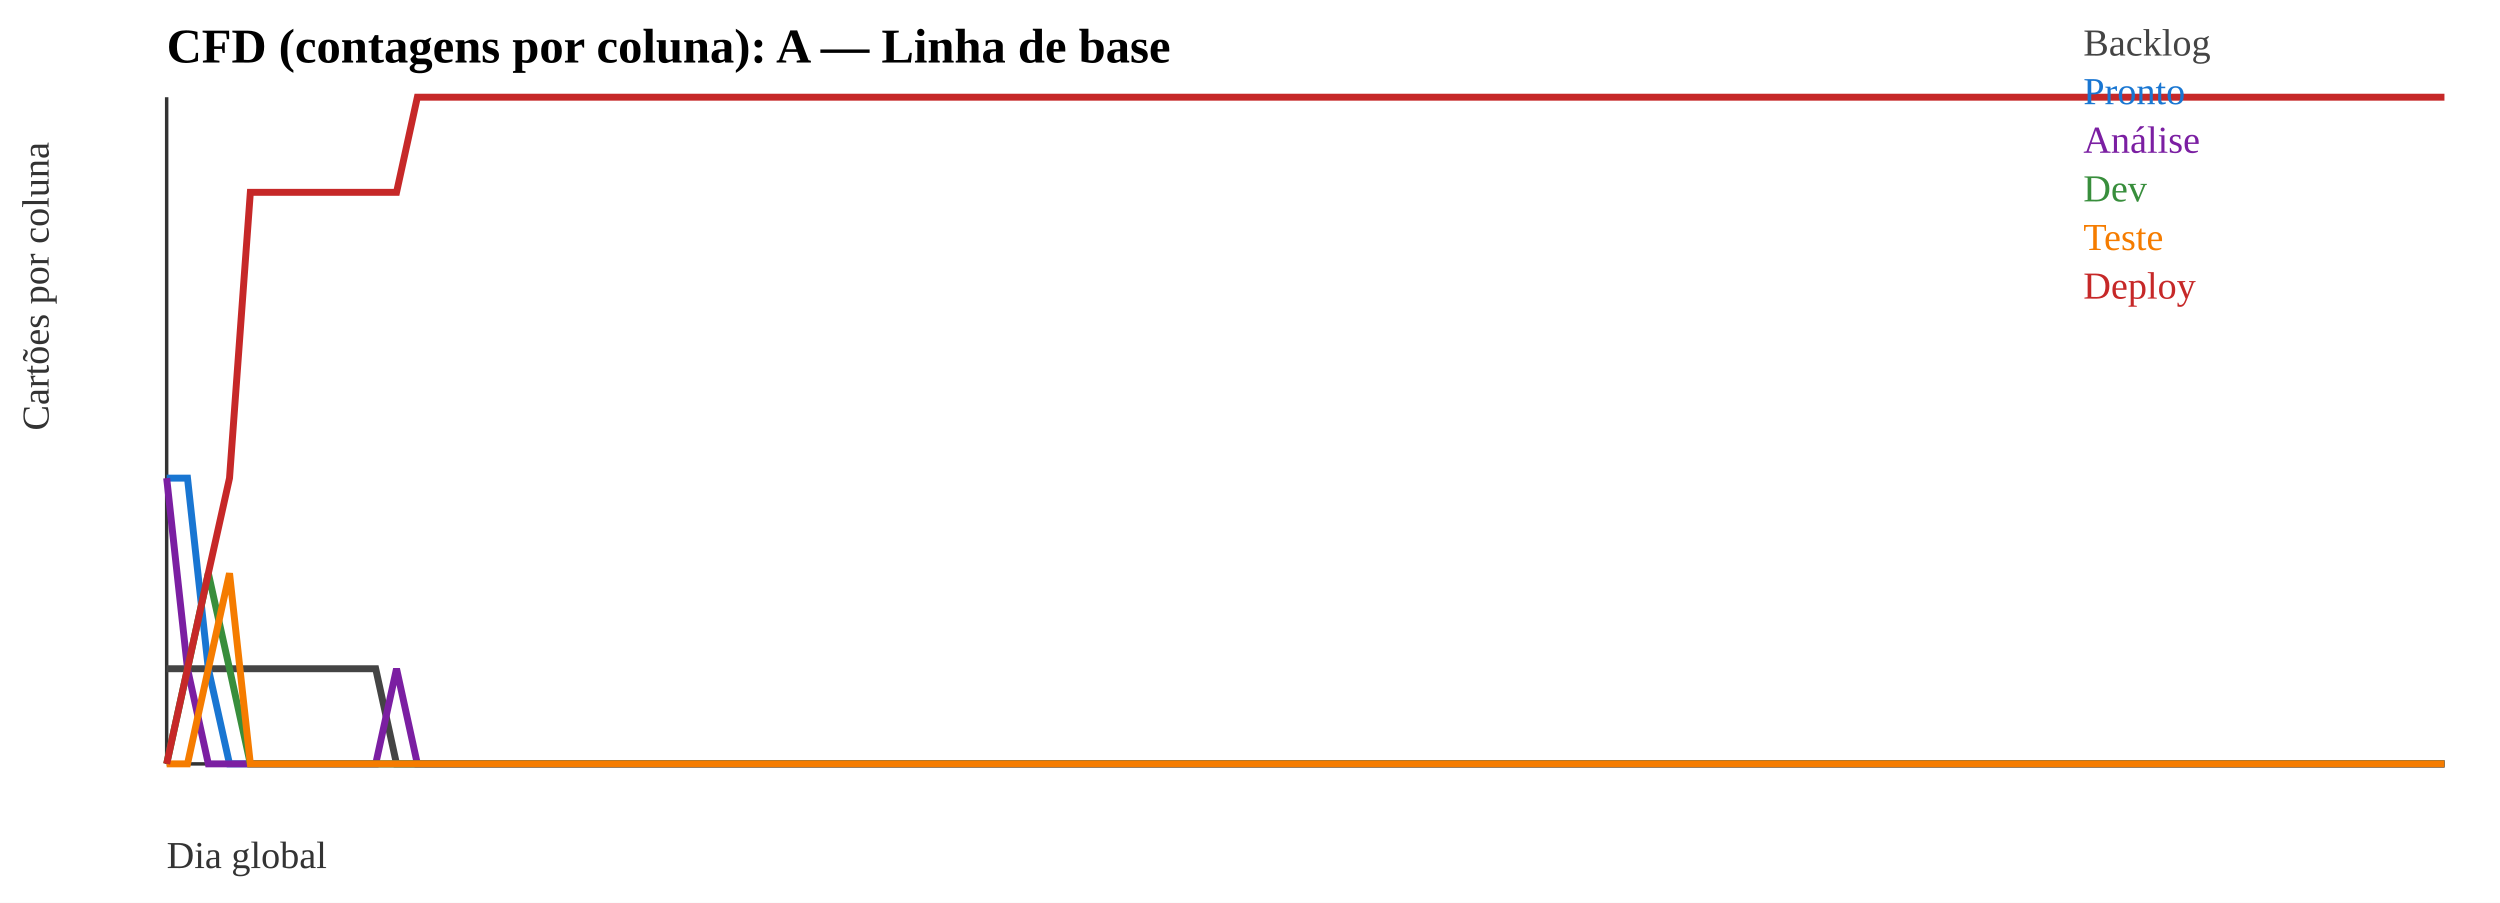
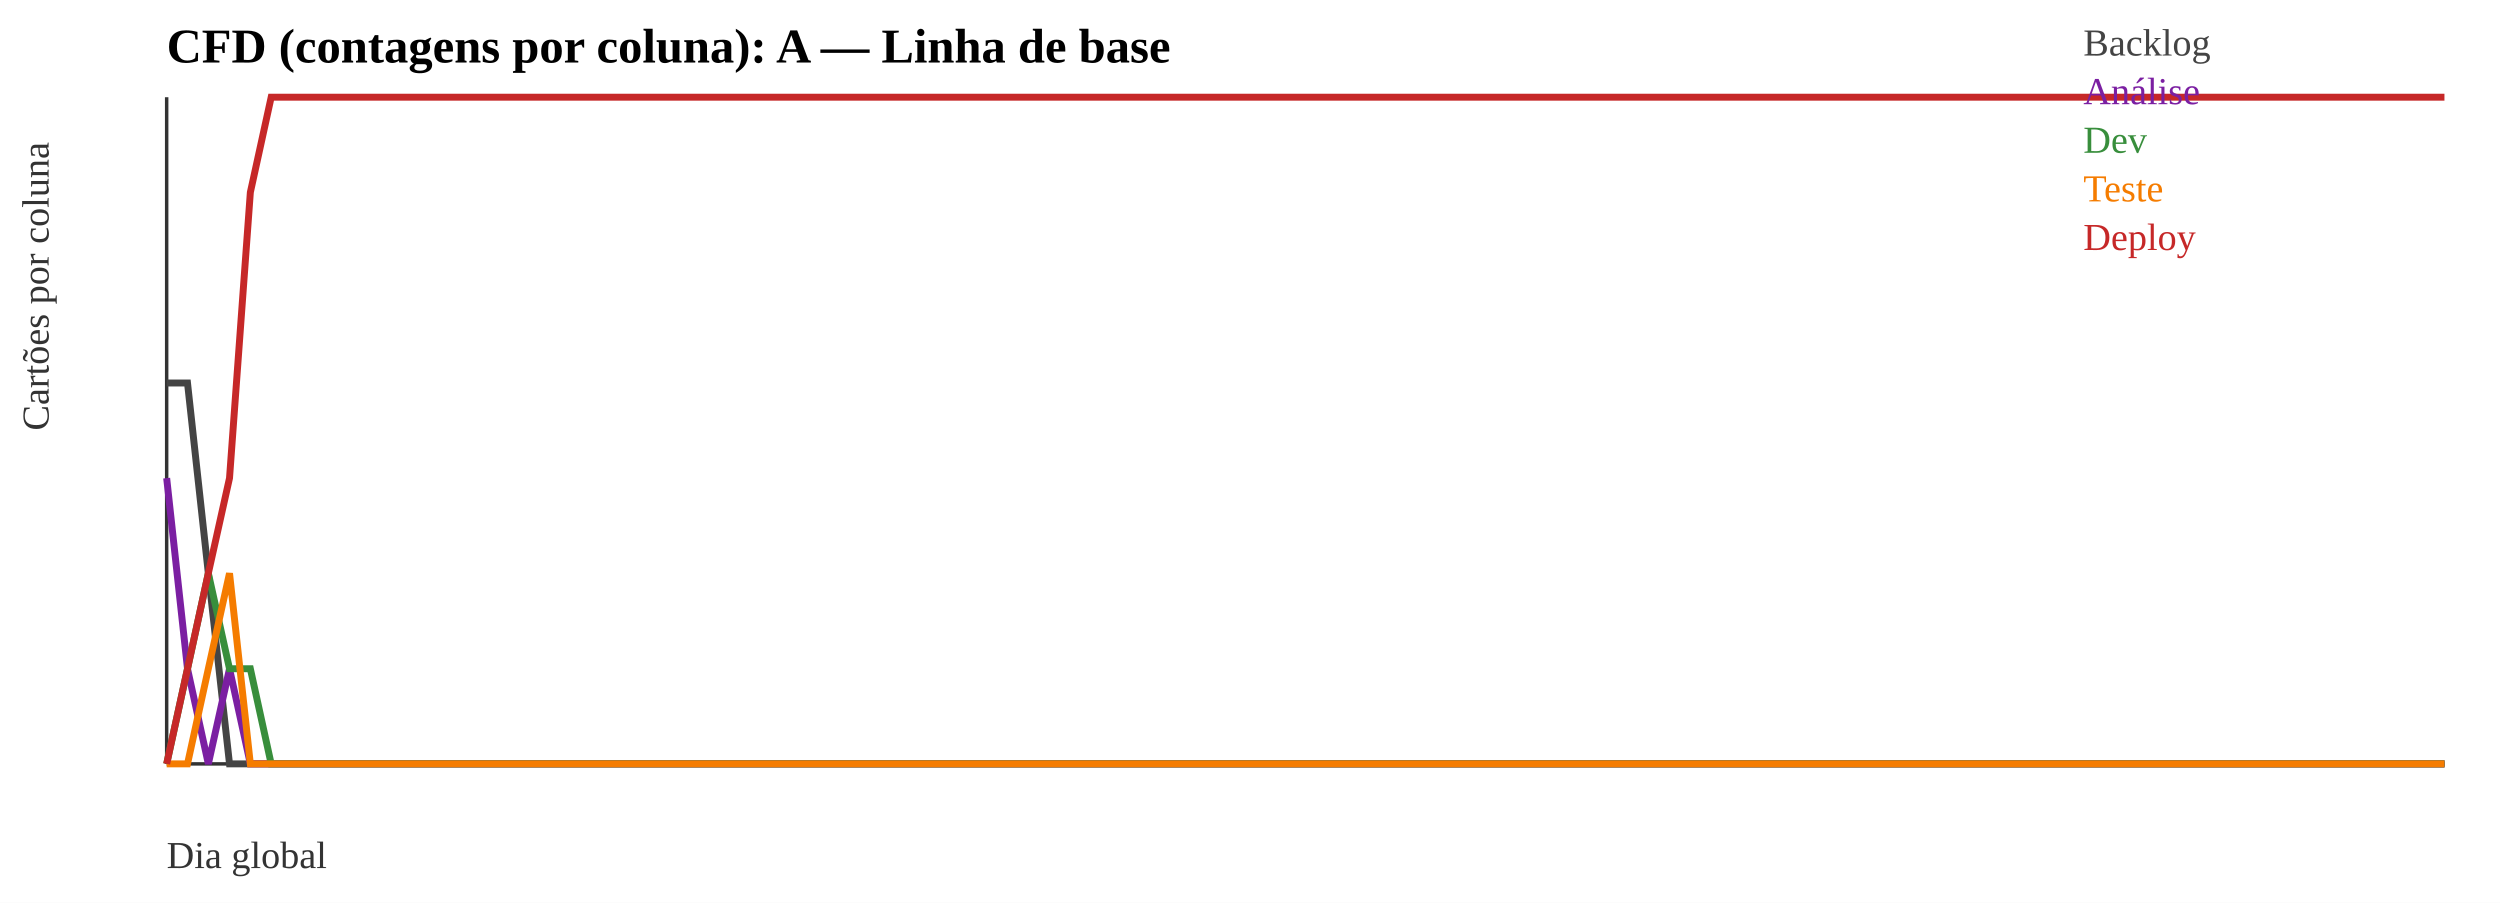
<svg xmlns="http://www.w3.org/2000/svg" width="720" height="260" viewBox="0 0 720 260">
  <rect width="100%" height="100%" fill="#ffffff" />
  <text x="48" y="18" font-size="14" font-weight="bold">CFD (contagens por coluna): A — Linha de base</text>
  <line x1="48" y1="220" x2="704" y2="220" stroke="#333" />
  <line x1="48" y1="28" x2="48" y2="220" stroke="#333" />
-   <polyline fill="none" stroke="#444" stroke-width="2" points="48.0,192.6 54.0,192.6 60.0,192.6 66.1,192.6 72.1,192.6 78.1,192.6 84.1,192.6 90.1,192.6 96.1,192.6 102.2,192.6 108.2,192.6 114.2,220.0 120.2,220.0 126.2,220.0 132.3,220.0 138.3,220.0 144.3,220.0 150.3,220.0 156.3,220.0 162.3,220.0 168.4,220.0 174.4,220.0 180.4,220.0 186.4,220.0 192.4,220.0 198.5,220.0 204.5,220.0 210.5,220.0 216.5,220.0 222.5,220.0 228.6,220.0 234.6,220.0 240.6,220.0 246.6,220.0 252.6,220.0 258.6,220.0 264.7,220.0 270.7,220.0 276.7,220.0 282.7,220.0 288.7,220.0 294.8,220.0 300.8,220.0 306.8,220.0 312.8,220.0 318.8,220.0 324.8,220.0 330.9,220.0 336.9,220.0 342.9,220.0 348.9,220.0 354.9,220.0 361.0,220.0 367.0,220.0 373.0,220.0 379.0,220.0 385.0,220.0 391.0,220.0 397.1,220.0 403.1,220.0 409.1,220.0 415.1,220.0 421.1,220.0 427.2,220.0 433.2,220.0 439.2,220.0 445.2,220.0 451.2,220.0 457.2,220.0 463.3,220.0 469.3,220.0 475.3,220.0 481.3,220.0 487.3,220.0 493.4,220.0 499.4,220.0 505.4,220.0 511.4,220.0 517.4,220.0 523.4,220.0 529.5,220.0 535.5,220.0 541.5,220.0 547.5,220.0 553.5,220.0 559.6,220.0 565.6,220.0 571.6,220.0 577.6,220.0 583.6,220.0 589.7,220.0 595.7,220.0 601.7,220.0 607.7,220.0 613.7,220.0 619.7,220.0 625.8,220.0 631.8,220.0 637.8,220.0 643.8,220.0 649.8,220.0 655.9,220.0 661.9,220.0 667.9,220.0 673.9,220.0 679.9,220.0 685.9,220.0 692.0,220.0 698.0,220.0 704.0,220.0" />
-   <polyline fill="none" stroke="#1976d2" stroke-width="2" points="48.0,137.7 54.0,137.7 60.0,192.6 66.1,220.0 72.1,220.0 78.1,220.0 84.1,220.0 90.1,220.0 96.1,220.0 102.2,220.0 108.2,220.0 114.2,220.0 120.2,220.0 126.2,220.0 132.3,220.0 138.3,220.0 144.3,220.0 150.3,220.0 156.3,220.0 162.3,220.0 168.4,220.0 174.4,220.0 180.4,220.0 186.4,220.0 192.4,220.0 198.5,220.0 204.5,220.0 210.5,220.0 216.5,220.0 222.5,220.0 228.6,220.0 234.6,220.0 240.6,220.0 246.6,220.0 252.6,220.0 258.6,220.0 264.7,220.0 270.7,220.0 276.7,220.0 282.7,220.0 288.7,220.0 294.8,220.0 300.8,220.0 306.8,220.0 312.8,220.0 318.8,220.0 324.8,220.0 330.9,220.0 336.9,220.0 342.9,220.0 348.9,220.0 354.9,220.0 361.0,220.0 367.0,220.0 373.0,220.0 379.0,220.0 385.0,220.0 391.0,220.0 397.1,220.0 403.1,220.0 409.1,220.0 415.1,220.0 421.1,220.0 427.2,220.0 433.2,220.0 439.2,220.0 445.2,220.0 451.2,220.0 457.2,220.0 463.3,220.0 469.3,220.0 475.3,220.0 481.3,220.0 487.3,220.0 493.4,220.0 499.4,220.0 505.4,220.0 511.4,220.0 517.4,220.0 523.4,220.0 529.5,220.0 535.5,220.0 541.5,220.0 547.5,220.0 553.5,220.0 559.6,220.0 565.6,220.0 571.6,220.0 577.6,220.0 583.6,220.0 589.7,220.0 595.7,220.0 601.7,220.0 607.7,220.0 613.7,220.0 619.7,220.0 625.8,220.0 631.8,220.0 637.8,220.0 643.8,220.0 649.8,220.0 655.9,220.0 661.9,220.0 667.9,220.0 673.9,220.0 679.9,220.0 685.9,220.0 692.0,220.0 698.0,220.0 704.0,220.0" />
-   <polyline fill="none" stroke="#7b1fa2" stroke-width="2" points="48.0,137.7 54.0,192.6 60.0,220.0 66.1,220.0 72.1,220.0 78.1,220.0 84.1,220.0 90.1,220.0 96.1,220.0 102.2,220.0 108.2,220.0 114.2,192.6 120.2,220.0 126.2,220.0 132.3,220.0 138.3,220.0 144.3,220.0 150.3,220.0 156.3,220.0 162.3,220.0 168.4,220.0 174.4,220.0 180.4,220.0 186.4,220.0 192.4,220.0 198.5,220.0 204.5,220.0 210.5,220.0 216.5,220.0 222.5,220.0 228.6,220.0 234.6,220.0 240.6,220.0 246.6,220.0 252.6,220.0 258.6,220.0 264.7,220.0 270.7,220.0 276.7,220.0 282.7,220.0 288.7,220.0 294.8,220.0 300.8,220.0 306.8,220.0 312.8,220.0 318.8,220.0 324.8,220.0 330.9,220.0 336.9,220.0 342.9,220.0 348.9,220.0 354.9,220.0 361.0,220.0 367.0,220.0 373.0,220.0 379.0,220.0 385.0,220.0 391.0,220.0 397.1,220.0 403.1,220.0 409.1,220.0 415.1,220.0 421.1,220.0 427.2,220.0 433.2,220.0 439.2,220.0 445.2,220.0 451.2,220.0 457.2,220.0 463.3,220.0 469.3,220.0 475.3,220.0 481.3,220.0 487.3,220.0 493.4,220.0 499.4,220.0 505.4,220.0 511.4,220.0 517.4,220.0 523.4,220.0 529.5,220.0 535.5,220.0 541.5,220.0 547.5,220.0 553.5,220.0 559.6,220.0 565.6,220.0 571.6,220.0 577.6,220.0 583.6,220.0 589.7,220.0 595.7,220.0 601.7,220.0 607.7,220.0 613.7,220.0 619.7,220.0 625.8,220.0 631.8,220.0 637.8,220.0 643.8,220.0 649.8,220.0 655.9,220.0 661.9,220.0 667.9,220.0 673.9,220.0 679.9,220.0 685.9,220.0 692.0,220.0 698.0,220.0 704.0,220.0" />
-   <polyline fill="none" stroke="#388e3c" stroke-width="2" points="48.0,220.0 54.0,192.6 60.0,165.1 66.1,192.6 72.1,220.0 78.1,220.0 84.1,220.0 90.1,220.0 96.1,220.0 102.2,220.0 108.2,220.0 114.2,220.0 120.2,220.0 126.2,220.0 132.3,220.0 138.3,220.0 144.3,220.0 150.3,220.0 156.3,220.0 162.3,220.0 168.4,220.0 174.4,220.0 180.4,220.0 186.4,220.0 192.4,220.0 198.5,220.0 204.5,220.0 210.5,220.0 216.5,220.0 222.5,220.0 228.6,220.0 234.6,220.0 240.6,220.0 246.6,220.0 252.6,220.0 258.6,220.0 264.7,220.0 270.7,220.0 276.7,220.0 282.7,220.0 288.7,220.0 294.8,220.0 300.8,220.0 306.8,220.0 312.8,220.0 318.8,220.0 324.8,220.0 330.9,220.0 336.9,220.0 342.9,220.0 348.9,220.0 354.9,220.0 361.0,220.0 367.0,220.0 373.0,220.0 379.0,220.0 385.0,220.0 391.0,220.0 397.1,220.0 403.1,220.0 409.1,220.0 415.1,220.0 421.1,220.0 427.2,220.0 433.2,220.0 439.2,220.0 445.2,220.0 451.2,220.0 457.2,220.0 463.3,220.0 469.3,220.0 475.3,220.0 481.3,220.0 487.3,220.0 493.4,220.0 499.4,220.0 505.4,220.0 511.4,220.0 517.4,220.0 523.4,220.0 529.5,220.0 535.5,220.0 541.5,220.0 547.5,220.0 553.5,220.0 559.6,220.0 565.6,220.0 571.6,220.0 577.6,220.0 583.6,220.0 589.7,220.0 595.7,220.0 601.7,220.0 607.7,220.0 613.7,220.0 619.7,220.0 625.8,220.0 631.8,220.0 637.8,220.0 643.8,220.0 649.8,220.0 655.9,220.0 661.9,220.0 667.9,220.0 673.9,220.0 679.9,220.0 685.9,220.0 692.0,220.0 698.0,220.0 704.0,220.0" />
+   <polyline fill="none" stroke="#444" stroke-width="2" points="48.0,110.3 54.0,110.3 60.0,165.1 66.1,220.0 72.1,220.0 78.1,220.0 84.1,220.0 90.1,220.0 96.1,220.0 102.2,220.0 108.2,220.0 114.2,220.0 120.2,220.0 126.2,220.0 132.3,220.0 138.3,220.0 144.3,220.0 150.3,220.0 156.3,220.0 162.3,220.0 168.4,220.0 174.4,220.0 180.4,220.0 186.4,220.0 192.4,220.0 198.5,220.0 204.5,220.0 210.5,220.0 216.5,220.0 222.5,220.0 228.6,220.0 234.6,220.0 240.6,220.0 246.6,220.0 252.6,220.0 258.6,220.0 264.7,220.0 270.7,220.0 276.7,220.0 282.7,220.0 288.7,220.0 294.8,220.0 300.8,220.0 306.8,220.0 312.8,220.0 318.8,220.0 324.8,220.0 330.9,220.0 336.9,220.0 342.9,220.0 348.9,220.0 354.9,220.0 361.0,220.0 367.0,220.0 373.0,220.0 379.0,220.0 385.0,220.0 391.0,220.0 397.1,220.0 403.1,220.0 409.1,220.0 415.1,220.0 421.1,220.0 427.2,220.0 433.2,220.0 439.2,220.0 445.2,220.0 451.2,220.0 457.2,220.0 463.3,220.0 469.3,220.0 475.3,220.0 481.3,220.0 487.3,220.0 493.4,220.0 499.4,220.0 505.4,220.0 511.4,220.0 517.4,220.0 523.4,220.0 529.5,220.0 535.5,220.0 541.5,220.0 547.5,220.0 553.5,220.0 559.6,220.0 565.6,220.0 571.6,220.0 577.6,220.0 583.6,220.0 589.7,220.0 595.7,220.0 601.7,220.0 607.7,220.0 613.7,220.0 619.7,220.0 625.8,220.0 631.8,220.0 637.8,220.0 643.8,220.0 649.8,220.0 655.9,220.0 661.9,220.0 667.9,220.0 673.9,220.0 679.9,220.0 685.9,220.0 692.0,220.0 698.0,220.0 704.0,220.0" />
+   <polyline fill="none" stroke="#7b1fa2" stroke-width="2" points="48.0,137.7 54.0,192.6 60.0,220.0 66.1,192.6 72.1,220.0 78.1,220.0 84.1,220.0 90.1,220.0 96.1,220.0 102.2,220.0 108.2,220.0 114.2,220.0 120.2,220.0 126.2,220.0 132.3,220.0 138.3,220.0 144.3,220.0 150.3,220.0 156.3,220.0 162.3,220.0 168.4,220.0 174.4,220.0 180.4,220.0 186.4,220.0 192.4,220.0 198.5,220.0 204.5,220.0 210.5,220.0 216.5,220.0 222.5,220.0 228.6,220.0 234.6,220.0 240.6,220.0 246.6,220.0 252.6,220.0 258.6,220.0 264.7,220.0 270.7,220.0 276.7,220.0 282.7,220.0 288.7,220.0 294.8,220.0 300.8,220.0 306.8,220.0 312.8,220.0 318.8,220.0 324.8,220.0 330.9,220.0 336.9,220.0 342.9,220.0 348.9,220.0 354.9,220.0 361.0,220.0 367.0,220.0 373.0,220.0 379.0,220.0 385.0,220.0 391.0,220.0 397.1,220.0 403.1,220.0 409.1,220.0 415.1,220.0 421.1,220.0 427.2,220.0 433.2,220.0 439.2,220.0 445.2,220.0 451.2,220.0 457.2,220.0 463.3,220.0 469.3,220.0 475.3,220.0 481.3,220.0 487.3,220.0 493.4,220.0 499.4,220.0 505.4,220.0 511.4,220.0 517.4,220.0 523.4,220.0 529.5,220.0 535.5,220.0 541.5,220.0 547.5,220.0 553.5,220.0 559.6,220.0 565.6,220.0 571.6,220.0 577.6,220.0 583.6,220.0 589.7,220.0 595.7,220.0 601.7,220.0 607.7,220.0 613.7,220.0 619.7,220.0 625.8,220.0 631.8,220.0 637.8,220.0 643.8,220.0 649.8,220.0 655.9,220.0 661.9,220.0 667.9,220.0 673.9,220.0 679.9,220.0 685.9,220.0 692.0,220.0 698.0,220.0 704.0,220.0" />
+   <polyline fill="none" stroke="#388e3c" stroke-width="2" points="48.0,220.0 54.0,192.6 60.0,165.1 66.1,192.6 72.1,192.6 78.1,220.0 84.1,220.0 90.1,220.0 96.1,220.0 102.2,220.0 108.2,220.0 114.2,220.0 120.2,220.0 126.2,220.0 132.3,220.0 138.3,220.0 144.3,220.0 150.3,220.0 156.3,220.0 162.3,220.0 168.4,220.0 174.4,220.0 180.4,220.0 186.4,220.0 192.4,220.0 198.5,220.0 204.5,220.0 210.5,220.0 216.5,220.0 222.5,220.0 228.6,220.0 234.6,220.0 240.6,220.0 246.6,220.0 252.6,220.0 258.6,220.0 264.7,220.0 270.7,220.0 276.7,220.0 282.7,220.0 288.7,220.0 294.8,220.0 300.8,220.0 306.8,220.0 312.8,220.0 318.8,220.0 324.8,220.0 330.9,220.0 336.9,220.0 342.9,220.0 348.9,220.0 354.9,220.0 361.0,220.0 367.0,220.0 373.0,220.0 379.0,220.0 385.0,220.0 391.0,220.0 397.1,220.0 403.1,220.0 409.1,220.0 415.1,220.0 421.1,220.0 427.2,220.0 433.2,220.0 439.2,220.0 445.2,220.0 451.2,220.0 457.2,220.0 463.3,220.0 469.3,220.0 475.3,220.0 481.3,220.0 487.3,220.0 493.4,220.0 499.4,220.0 505.4,220.0 511.4,220.0 517.4,220.0 523.4,220.0 529.5,220.0 535.5,220.0 541.5,220.0 547.5,220.0 553.5,220.0 559.6,220.0 565.6,220.0 571.6,220.0 577.6,220.0 583.6,220.0 589.7,220.0 595.7,220.0 601.7,220.0 607.7,220.0 613.7,220.0 619.7,220.0 625.8,220.0 631.8,220.0 637.8,220.0 643.8,220.0 649.8,220.0 655.9,220.0 661.9,220.0 667.9,220.0 673.9,220.0 679.9,220.0 685.9,220.0 692.0,220.0 698.0,220.0 704.0,220.0" />
  <polyline fill="none" stroke="#f57c00" stroke-width="2" points="48.0,220.0 54.0,220.0 60.0,192.6 66.1,165.1 72.1,220.0 78.1,220.0 84.1,220.0 90.1,220.0 96.1,220.0 102.2,220.0 108.2,220.0 114.2,220.0 120.2,220.0 126.2,220.0 132.3,220.0 138.3,220.0 144.3,220.0 150.3,220.0 156.3,220.0 162.3,220.0 168.4,220.0 174.4,220.0 180.4,220.0 186.4,220.0 192.4,220.0 198.5,220.0 204.5,220.0 210.5,220.0 216.5,220.0 222.5,220.0 228.6,220.0 234.6,220.0 240.6,220.0 246.6,220.0 252.6,220.0 258.6,220.0 264.7,220.0 270.7,220.0 276.7,220.0 282.7,220.0 288.7,220.0 294.8,220.0 300.8,220.0 306.8,220.0 312.8,220.0 318.8,220.0 324.8,220.0 330.9,220.0 336.9,220.0 342.9,220.0 348.9,220.0 354.9,220.0 361.0,220.0 367.0,220.0 373.0,220.0 379.0,220.0 385.0,220.0 391.0,220.0 397.1,220.0 403.1,220.0 409.1,220.0 415.1,220.0 421.1,220.0 427.2,220.0 433.2,220.0 439.2,220.0 445.2,220.0 451.2,220.0 457.2,220.0 463.3,220.0 469.3,220.0 475.3,220.0 481.3,220.0 487.3,220.0 493.4,220.0 499.4,220.0 505.4,220.0 511.4,220.0 517.4,220.0 523.4,220.0 529.5,220.0 535.5,220.0 541.5,220.0 547.5,220.0 553.5,220.0 559.6,220.0 565.6,220.0 571.6,220.0 577.6,220.0 583.6,220.0 589.7,220.0 595.7,220.0 601.7,220.0 607.7,220.0 613.7,220.0 619.7,220.0 625.8,220.0 631.8,220.0 637.8,220.0 643.8,220.0 649.8,220.0 655.9,220.0 661.9,220.0 667.9,220.0 673.9,220.0 679.9,220.0 685.9,220.0 692.0,220.0 698.0,220.0 704.0,220.0" />
-   <polyline fill="none" stroke="#c62828" stroke-width="2" points="48.0,220.0 54.0,192.6 60.0,165.1 66.1,137.7 72.1,55.4 78.1,55.4 84.1,55.4 90.1,55.4 96.1,55.4 102.2,55.4 108.2,55.4 114.2,55.4 120.2,28.0 126.2,28.0 132.3,28.0 138.3,28.0 144.3,28.0 150.3,28.0 156.3,28.0 162.3,28.0 168.4,28.0 174.4,28.0 180.4,28.0 186.4,28.0 192.4,28.0 198.5,28.0 204.5,28.0 210.5,28.0 216.5,28.0 222.5,28.0 228.6,28.0 234.6,28.0 240.6,28.0 246.6,28.0 252.6,28.0 258.6,28.0 264.7,28.0 270.7,28.0 276.7,28.0 282.7,28.0 288.7,28.0 294.8,28.0 300.8,28.0 306.8,28.0 312.8,28.0 318.8,28.0 324.8,28.0 330.9,28.0 336.9,28.0 342.9,28.0 348.9,28.0 354.9,28.0 361.0,28.0 367.0,28.0 373.0,28.0 379.0,28.0 385.0,28.0 391.0,28.0 397.1,28.0 403.1,28.0 409.1,28.0 415.1,28.0 421.1,28.0 427.2,28.0 433.2,28.0 439.2,28.0 445.2,28.0 451.2,28.0 457.2,28.0 463.3,28.0 469.3,28.0 475.3,28.0 481.3,28.0 487.3,28.0 493.4,28.0 499.4,28.0 505.4,28.0 511.4,28.0 517.4,28.0 523.4,28.0 529.5,28.0 535.5,28.0 541.5,28.0 547.5,28.0 553.5,28.0 559.6,28.0 565.6,28.0 571.6,28.0 577.6,28.0 583.6,28.0 589.7,28.0 595.7,28.0 601.7,28.0 607.7,28.0 613.7,28.0 619.7,28.0 625.8,28.0 631.8,28.0 637.8,28.0 643.8,28.0 649.8,28.0 655.9,28.0 661.9,28.0 667.9,28.0 673.9,28.0 679.9,28.0 685.9,28.0 692.0,28.0 698.0,28.0 704.0,28.0" />
+   <polyline fill="none" stroke="#c62828" stroke-width="2" points="48.0,220.0 54.0,192.6 60.0,165.1 66.1,137.7 72.1,55.4 78.1,28.0 84.1,28.0 90.1,28.0 96.1,28.0 102.2,28.0 108.2,28.0 114.2,28.0 120.2,28.0 126.2,28.0 132.3,28.0 138.3,28.0 144.3,28.0 150.3,28.0 156.3,28.0 162.3,28.0 168.4,28.0 174.4,28.0 180.4,28.0 186.4,28.0 192.4,28.0 198.5,28.0 204.5,28.0 210.5,28.0 216.5,28.0 222.5,28.0 228.6,28.0 234.6,28.0 240.6,28.0 246.6,28.0 252.6,28.0 258.6,28.0 264.7,28.0 270.7,28.0 276.7,28.0 282.7,28.0 288.7,28.0 294.8,28.0 300.8,28.0 306.8,28.0 312.8,28.0 318.8,28.0 324.8,28.0 330.9,28.0 336.9,28.0 342.9,28.0 348.9,28.0 354.9,28.0 361.0,28.0 367.0,28.0 373.0,28.0 379.0,28.0 385.0,28.0 391.0,28.0 397.1,28.0 403.1,28.0 409.1,28.0 415.1,28.0 421.1,28.0 427.2,28.0 433.2,28.0 439.2,28.0 445.2,28.0 451.2,28.0 457.2,28.0 463.3,28.0 469.3,28.0 475.3,28.0 481.3,28.0 487.3,28.0 493.4,28.0 499.4,28.0 505.4,28.0 511.4,28.0 517.4,28.0 523.4,28.0 529.5,28.0 535.5,28.0 541.5,28.0 547.5,28.0 553.5,28.0 559.6,28.0 565.6,28.0 571.6,28.0 577.6,28.0 583.6,28.0 589.7,28.0 595.7,28.0 601.7,28.0 607.7,28.0 613.7,28.0 619.7,28.0 625.8,28.0 631.8,28.0 637.8,28.0 643.8,28.0 649.8,28.0 655.9,28.0 661.9,28.0 667.9,28.0 673.9,28.0 679.9,28.0 685.9,28.0 692.0,28.0 698.0,28.0 704.0,28.0" />
  <text x="48" y="250" font-size="11" fill="#333">Dia global</text>
  <text transform="translate(14,124) rotate(-90)" font-size="11" fill="#333">Cartões por coluna</text>
  <text x="600" y="16" font-size="11" fill="#444">Backlog</text>
-   <text x="600" y="30" font-size="11" fill="#1976d2">Pronto</text>
-   <text x="600" y="44" font-size="11" fill="#7b1fa2">Análise</text>
-   <text x="600" y="58" font-size="11" fill="#388e3c">Dev</text>
-   <text x="600" y="72" font-size="11" fill="#f57c00">Teste</text>
-   <text x="600" y="86" font-size="11" fill="#c62828">Deploy</text>
+   <text x="600" y="30" font-size="11" fill="#7b1fa2">Análise</text>
+   <text x="600" y="44" font-size="11" fill="#388e3c">Dev</text>
+   <text x="600" y="58" font-size="11" fill="#f57c00">Teste</text>
+   <text x="600" y="72" font-size="11" fill="#c62828">Deploy</text>
</svg>
